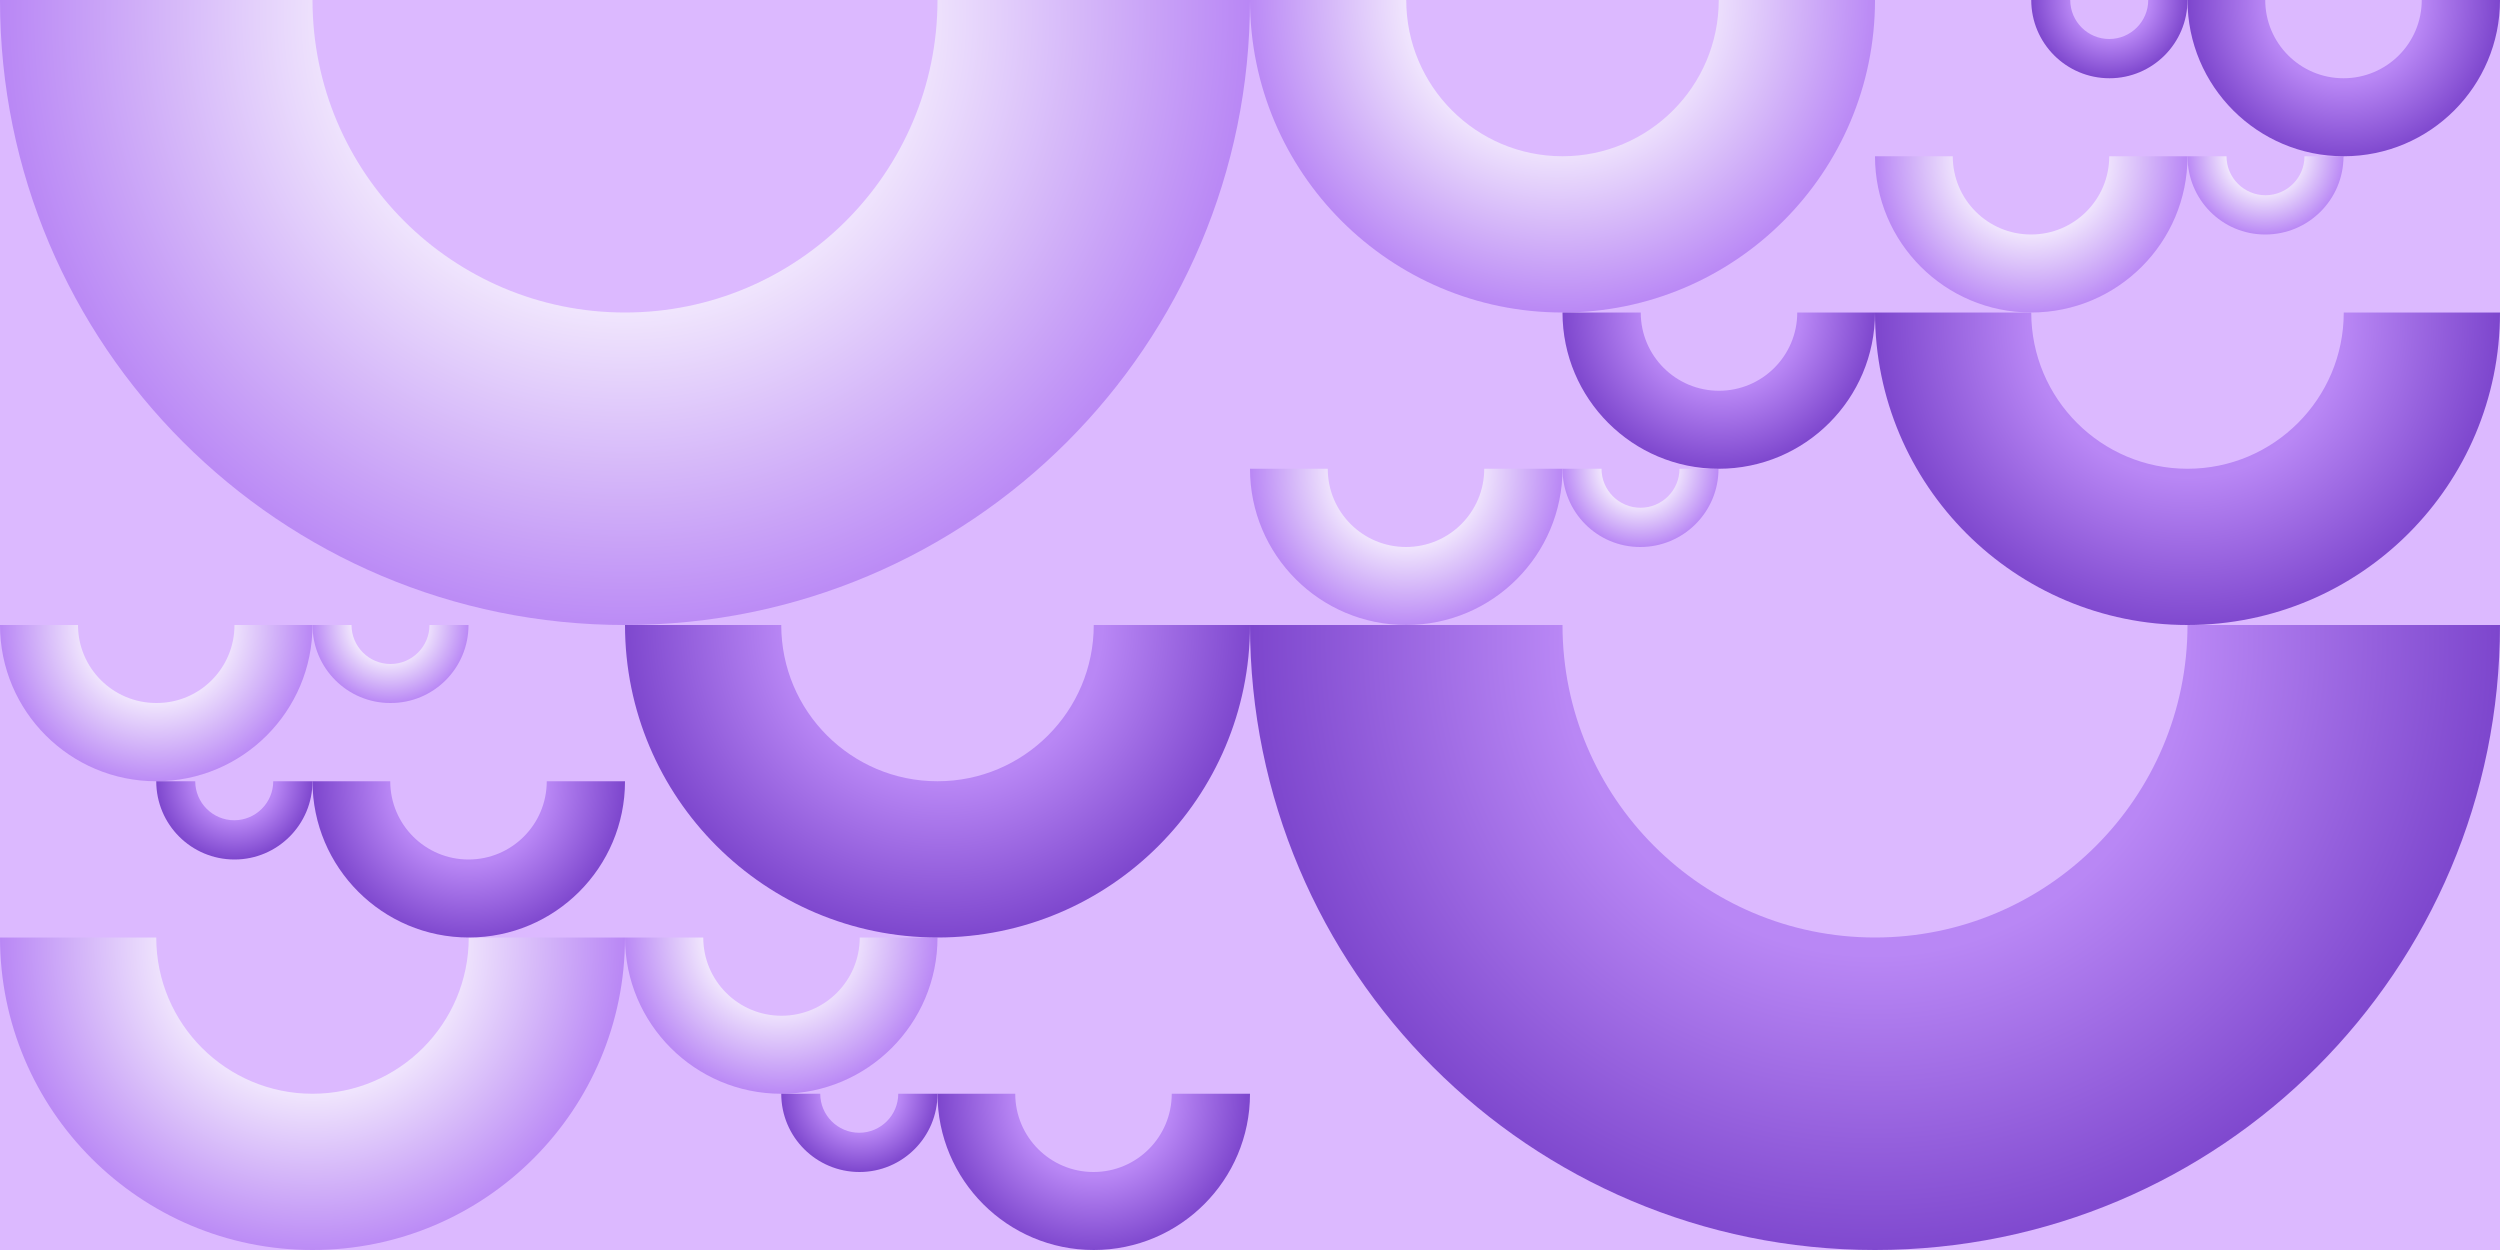
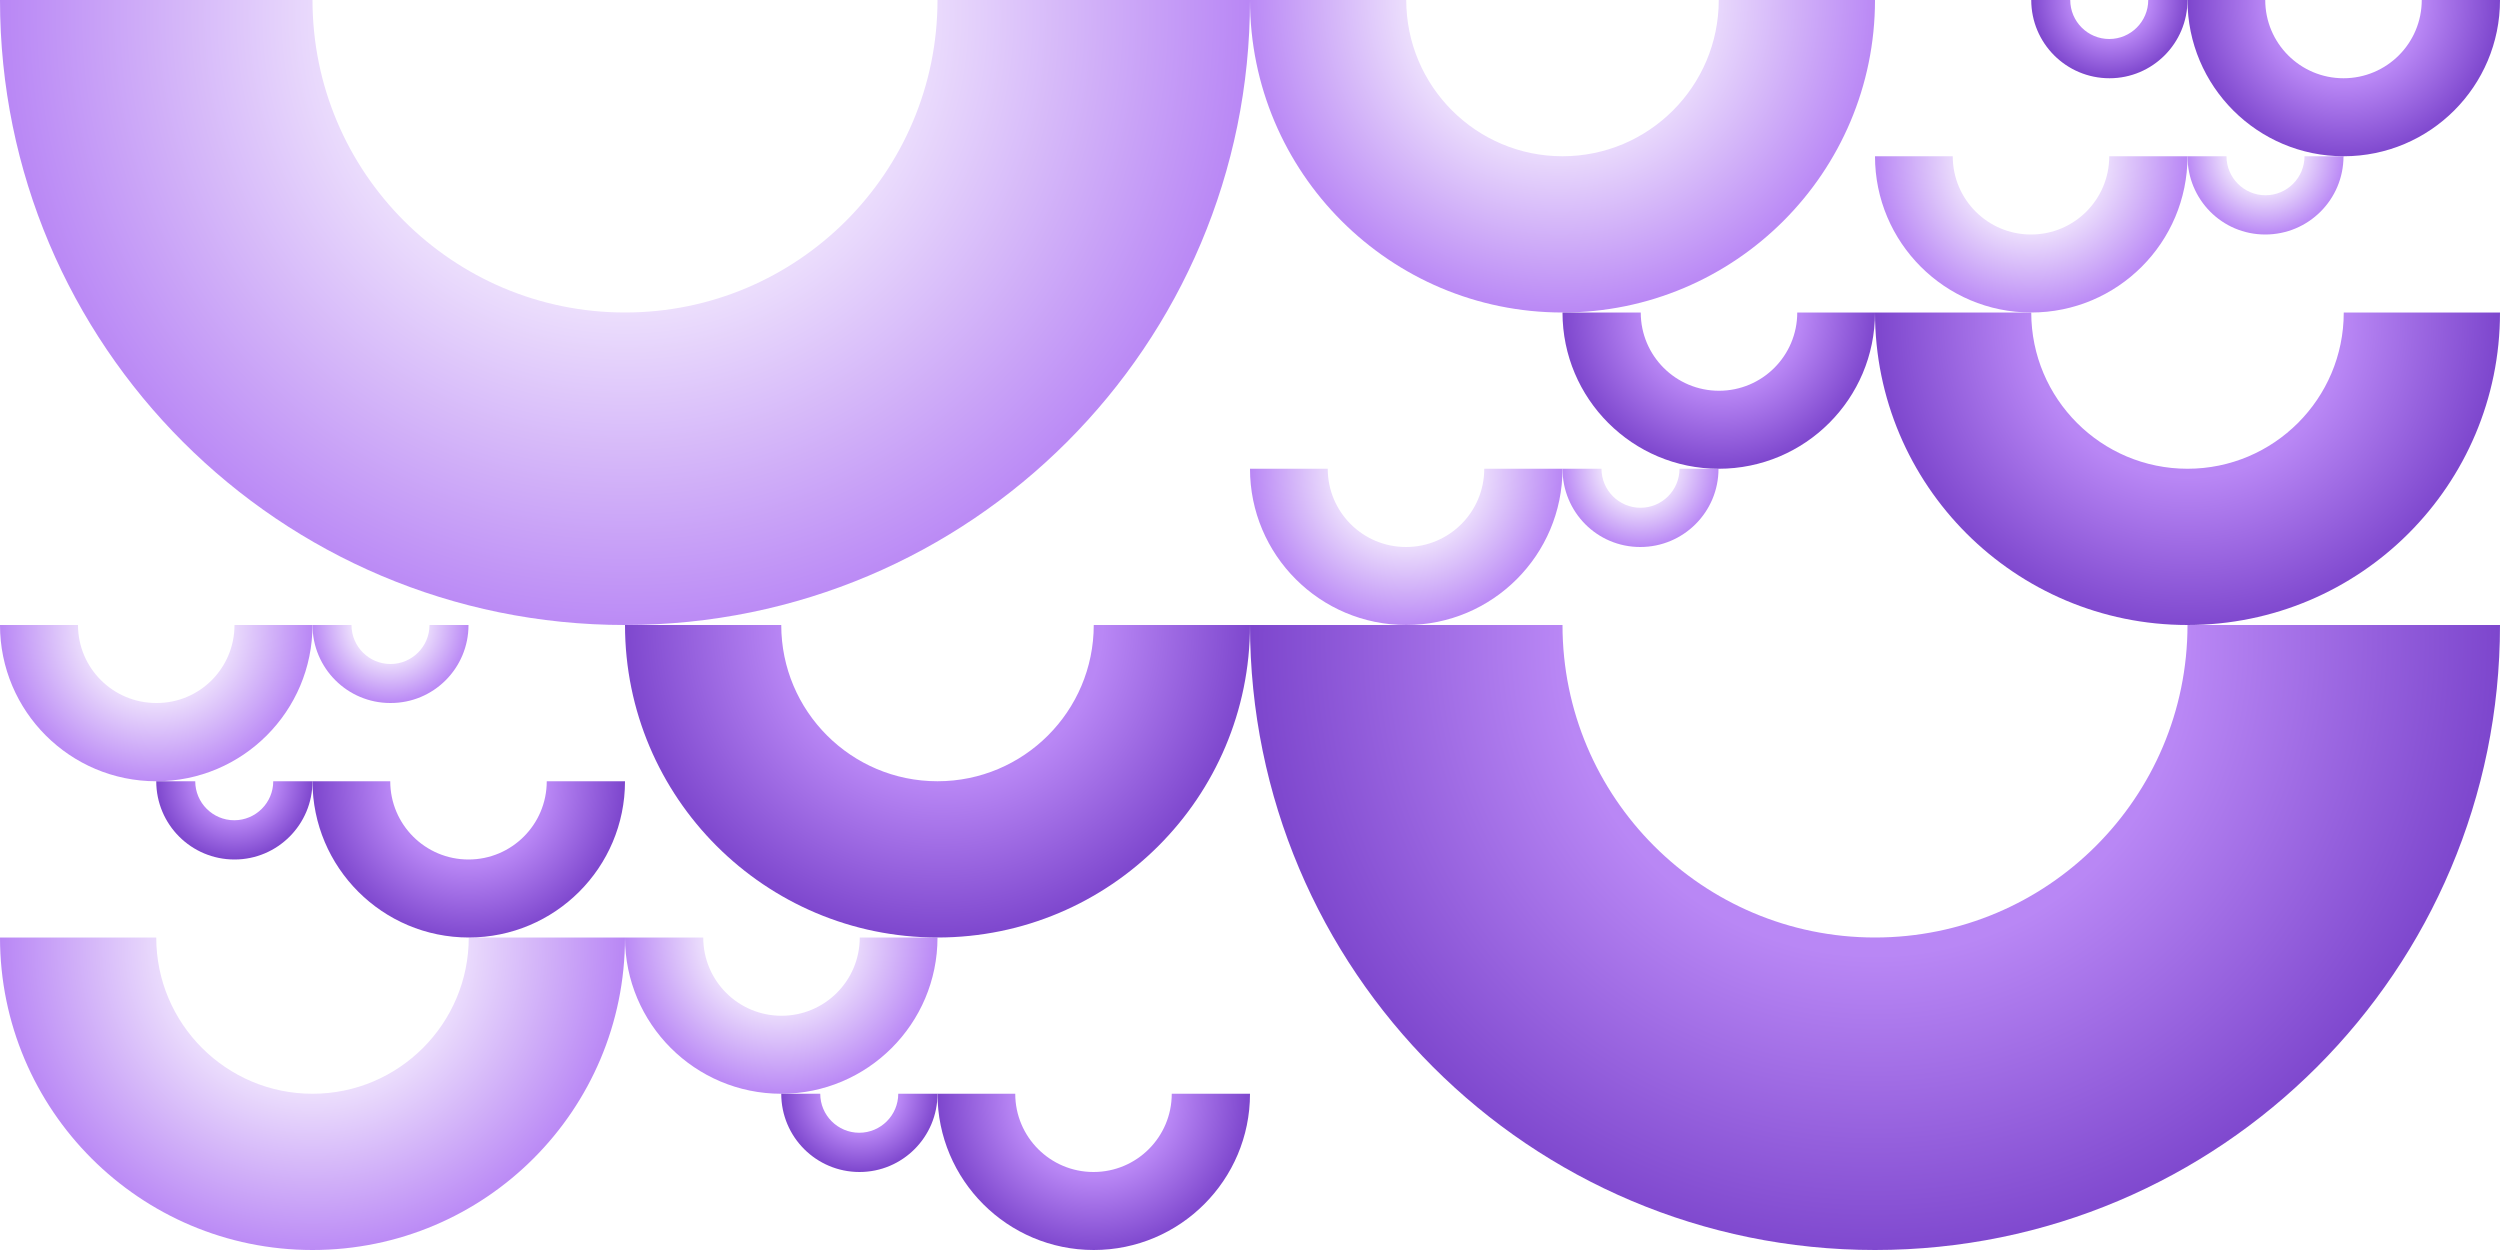
<svg xmlns="http://www.w3.org/2000/svg" version="1.1" id="Layer_1" x="0px" y="0px" viewBox="0 0 1000 500" style="enable-background:new 0 0 1000 500;" xml:space="preserve">
  <style type="text/css">
	.st0{fill:#DCB9FF;}
	.st1{fill:#B987F5;}
	.st2{fill:#7D46CD;}
	.st3{fill:url(#SVGID_1_);}
	.st4{fill:url(#SVGID_2_);}
	.st5{fill:url(#SVGID_3_);}
	.st6{fill:url(#SVGID_4_);}
	.st7{fill:url(#SVGID_5_);}
	.st8{fill:url(#SVGID_6_);}
	.st9{fill:url(#SVGID_7_);}
	.st10{fill:url(#SVGID_8_);}
	.st11{fill:url(#SVGID_9_);}
	.st12{fill:url(#SVGID_10_);}
	.st13{fill:url(#SVGID_11_);}
	.st14{fill:url(#SVGID_12_);}
	.st15{fill:url(#SVGID_13_);}
	.st16{fill:url(#SVGID_14_);}
	.st17{fill:url(#SVGID_15_);}
	.st18{fill:url(#SVGID_16_);}
	.st19{fill:url(#SVGID_17_);}
	.st20{fill:url(#SVGID_18_);}
	.st21{fill:url(#SVGID_19_);}
	.st22{fill:url(#SVGID_20_);}
</style>
-   <rect x="-1292" y="-132.7" class="st0" width="2437.5" height="953" />
  <rect x="-1156.3" y="889.8" class="st0" width="2437.5" height="953" />
  <g>
    <g>
      <g>
        <path class="st1" d="M-156.2,1382h15.6c0,8.7,7,15.7,15.6,15.7s15.6-7,15.6-15.6h15.6c0,17.3-14,31.3-31.3,31.3     S-156.2,1399.3-156.2,1382z" />
        <path class="st1" d="M-281.3,1382h31.1c0,17.3,14,31.3,31.3,31.3s31.3-14,31.3-31.3h31.3c0,34.5-28,62.5-62.5,62.5     S-281.3,1416.5-281.3,1382z" />
      </g>
      <g>
        <path class="st1" d="M343.8,1319.5h-31.1c0,17.3-14,31.3-31.3,31.3s-31.3-14-31.3-31.3h-31.3c0,34.5,28,62.5,62.5,62.5     S343.8,1354,343.8,1319.5z" />
        <path class="st1" d="M343.8,1319.5h15.5c0,8.6,7,15.6,15.7,15.6c8.6,0,15.6-7,15.6-15.6h15.7c0,17.3-14,31.3-31.3,31.3     S343.8,1336.8,343.8,1319.5z" />
      </g>
      <g>
        <path class="st1" d="M31.3,1569.5c34.5,0,62.5-28,62.5-62.5H62.5c0,17.3-14,31.3-31.3,31.3S0,1524.3,0,1507h-31.2     C-31.2,1541.5-3.2,1569.5,31.3,1569.5z" />
        <path class="st1" d="M-31.2,1507h-62.5c0,34.5-28,62.5-62.5,62.5s-62.5-28-62.5-62.5h-62.5c0,69,56,125,125,125     S-31.2,1576-31.2,1507z" />
      </g>
      <g>
        <path class="st1" d="M593.8,1194.5h15.6c0,8.7,7,15.7,15.6,15.7c8.7,0,15.7-7,15.7-15.6h15.6c0,17.3-14,31.3-31.3,31.3     S593.8,1211.8,593.8,1194.5z" />
        <path class="st1" d="M593.8,1194.5h-31.1c0,17.3-14,31.3-31.3,31.3s-31.3-14-31.3-31.3h-31.3c0,34.5,28,62.5,62.5,62.5     S593.8,1229,593.8,1194.5z" />
      </g>
      <g>
        <path class="st1" d="M-31.2,1382c138.1,0,250-111.9,250-250h-125c0,69-56,125-125,125s-125-56-125-125h-125     C-281.3,1270.1-169.3,1382-31.2,1382z" />
        <path class="st1" d="M218.8,1132h62.5c0,34.5,28,62.5,62.5,62.5s62.5-28,62.5-62.5h62.5c0,69-56,125-125,125     S218.8,1201,218.8,1132z" />
      </g>
    </g>
    <g>
      <g>
        <path class="st2" d="M-187.4,1475.8c-17.3,0-31.3-14-31.3-31.3h15.6c0,8.6,7,15.6,15.6,15.6c8.6,0,15.6-7,15.6-15.6h15.7     C-156.3,1461.8-170.3,1475.8-187.4,1475.8z" />
        <path class="st2" d="M-156.3,1444.5h31.1c0,17.3,14,31.3,31.3,31.3s31.3-14,31.3-31.3h31.3c0,34.5-28,62.5-62.5,62.5     S-156.3,1479-156.3,1444.5z" />
      </g>
      <g>
        <path class="st2" d="M156.3,1632c34.5,0,62.5-28,62.5-62.5h-31.3c0,17.3-14,31.3-31.3,31.3s-31.3-14-31.3-31.3H93.8     C93.8,1604,121.8,1632,156.3,1632z" />
        <path class="st2" d="M62.5,1600.8c-17.3,0-31.3-14-31.3-31.3h15.6c0,8.6,7,15.6,15.6,15.6s15.6-7,15.6-15.6h15.7     C93.8,1586.8,79.8,1600.8,62.5,1600.8z" />
      </g>
      <g>
        <path class="st2" d="M468.8,1632c138.1,0,250-111.9,250-250h-125c0,69-56,125-125,125s-125-56-125-125h-125     C218.8,1520.1,330.7,1632,468.8,1632z" />
        <path class="st2" d="M218.8,1382h-62.5c0,34.5-28,62.5-62.5,62.5s-62.5-28-62.5-62.5h-62.5c0,69,56,125,125,125     S218.8,1451,218.8,1382z" />
      </g>
      <g>
        <path class="st2" d="M562.5,1163.4c-17.3,0-31.3-14-31.3-31.3H547c0,8.6,7,15.6,15.6,15.6c8.7,0,15.7-7,15.7-15.7l15.5,0.1     C593.8,1149.4,579.8,1163.4,562.5,1163.4z" />
        <path class="st2" d="M718.8,1132h-31.1c0,17.3-14,31.3-31.3,31.3s-31.3-14-31.3-31.3h-31.3c0,34.5,28,62.5,62.5,62.5     S718.8,1166.5,718.8,1132z" />
      </g>
      <g>
        <path class="st2" d="M468.8,1257h-31.1c0,17.3-14,31.3-31.3,31.3s-31.3-14-31.3-31.3h-31.3c0,34.5,28,62.5,62.5,62.5     S468.8,1291.5,468.8,1257z" />
        <path class="st2" d="M468.8,1257h62.5c0,34.5,28,62.5,62.5,62.5s62.5-28,62.5-62.5h62.5c0,69-56,125-125,125     S468.8,1326,468.8,1257z" />
      </g>
    </g>
  </g>
  <g>
    <g>
      <radialGradient id="SVGID_1_" cx="441.967" cy="378.253" r="124.692" gradientTransform="matrix(1 0 0 1 -316.967 0)" gradientUnits="userSpaceOnUse">
-         <stop offset="0.333" style="stop-color:#FFFFFF" />
+         <stop offset="0.277" style="stop-color:#FFFFFF" />
        <stop offset="1" style="stop-color:#B987F5" />
      </radialGradient>
      <path class="st3" d="M125,500c69.1,0,125-56,125-125h-62.5c0,34.5-28,62.5-62.5,62.5s-62.5-28-62.5-62.5H0C0,444,56,500,125,500z" />
      <radialGradient id="SVGID_2_" cx="629.467" cy="374.752" r="63.21" fx="626.964" fy="374.626" gradientTransform="matrix(1 0 0 1 -316.967 0)" gradientUnits="userSpaceOnUse">
-         <stop offset="0.333" style="stop-color:#FFFFFF" />
+         <stop offset="0.277" style="stop-color:#FFFFFF" />
        <stop offset="1" style="stop-color:#B987F5" />
      </radialGradient>
      <path class="st4" d="M250,375h31.3c0,17.3,14,31.3,31.3,31.3s31.3-14,31.3-31.3H375c0,34.5-28,62.5-62.5,62.5S250,409.5,250,375z" />
    </g>
    <g>
      <radialGradient id="SVGID_3_" cx="1129.467" cy="64.126" r="62.346" gradientTransform="matrix(1 0 0 1 -316.967 0)" gradientUnits="userSpaceOnUse">
-         <stop offset="0.333" style="stop-color:#FFFFFF" />
+         <stop offset="0.277" style="stop-color:#FFFFFF" />
        <stop offset="1" style="stop-color:#B987F5" />
      </radialGradient>
      <path class="st5" d="M812.5,125C847,125,875,97,875,62.5h-31.3c0,17.3-14,31.3-31.3,31.3s-31.3-14-31.3-31.3H750    C750,97,778,125,812.5,125z" />
      <radialGradient id="SVGID_4_" cx="1223.217" cy="62.376" r="31.605" fx="1221.966" fy="62.313" gradientTransform="matrix(1 0 0 1 -316.967 0)" gradientUnits="userSpaceOnUse">
-         <stop offset="0.333" style="stop-color:#FFFFFF" />
+         <stop offset="0.277" style="stop-color:#FFFFFF" />
        <stop offset="1" style="stop-color:#B987F5" />
      </radialGradient>
      <path class="st6" d="M875,62.5h15.6c0,8.6,7,15.6,15.6,15.6s15.6-7,15.6-15.6h15.6c0,17.3-14,31.3-31.3,31.3S875,79.8,875,62.5z" />
    </g>
    <g>
      <radialGradient id="SVGID_5_" cx="879.467" cy="189.126" r="62.346" gradientTransform="matrix(1 0 0 1 -316.967 0)" gradientUnits="userSpaceOnUse">
-         <stop offset="0.333" style="stop-color:#FFFFFF" />
+         <stop offset="0.277" style="stop-color:#FFFFFF" />
        <stop offset="1" style="stop-color:#B987F5" />
      </radialGradient>
      <path class="st7" d="M562.5,250c34.5,0,62.5-28,62.5-62.5h-31.3c0,17.3-14,31.3-31.3,31.3s-31.3-14-31.3-31.3H500    C500,222,528,250,562.5,250z" />
      <radialGradient id="SVGID_6_" cx="973.217" cy="187.376" r="31.605" fx="971.966" fy="187.313" gradientTransform="matrix(1 0 0 1 -316.967 0)" gradientUnits="userSpaceOnUse">
-         <stop offset="0.333" style="stop-color:#FFFFFF" />
+         <stop offset="0.277" style="stop-color:#FFFFFF" />
        <stop offset="1" style="stop-color:#B987F5" />
      </radialGradient>
      <path class="st8" d="M625,187.5h15.6c0,8.6,7,15.6,15.6,15.6s15.6-7,15.6-15.6h15.6c0,17.3-14,31.3-31.3,31.3S625,204.8,625,187.5    z" />
    </g>
    <g>
      <radialGradient id="SVGID_7_" cx="379.467" cy="251.626" r="62.346" gradientTransform="matrix(1 0 0 1 -316.967 0)" gradientUnits="userSpaceOnUse">
-         <stop offset="0.333" style="stop-color:#FFFFFF" />
+         <stop offset="0.277" style="stop-color:#FFFFFF" />
        <stop offset="1" style="stop-color:#B987F5" />
      </radialGradient>
      <path class="st9" d="M62.5,312.5c34.5,0,62.5-28,62.5-62.5H93.8c0,17.3-14,31.3-31.3,31.2c-17.3,0-31.3-14-31.3-31.2H0    C0,284.5,28,312.5,62.5,312.5z" />
      <radialGradient id="SVGID_8_" cx="473.217" cy="249.876" r="31.605" fx="471.966" fy="249.813" gradientTransform="matrix(1 0 0 1 -316.967 0)" gradientUnits="userSpaceOnUse">
-         <stop offset="0.333" style="stop-color:#FFFFFF" />
+         <stop offset="0.277" style="stop-color:#FFFFFF" />
        <stop offset="1" style="stop-color:#B987F5" />
      </radialGradient>
      <path class="st10" d="M125,250h15.6c0,8.6,7,15.6,15.6,15.6c8.6,0,15.6-7,15.6-15.6h15.6c0,17.3-14,31.3-31.3,31.2    C139,281.2,125,267.3,125,250z" />
    </g>
    <g>
      <radialGradient id="SVGID_9_" cx="250" cy="6.506" r="249.385" gradientUnits="userSpaceOnUse">
-         <stop offset="0.333" style="stop-color:#FFFFFF" />
+         <stop offset="0.277" style="stop-color:#FFFFFF" />
        <stop offset="1" style="stop-color:#B987F5" />
      </radialGradient>
      <path class="st11" d="M250,250c138.1,0,250-111.9,250-250H375c0,69-56,125-125,125S125,69,125,0H0C0,138.1,111.9,250,250,250z" />
      <radialGradient id="SVGID_10_" cx="625" cy="-0.497" r="126.419" fx="619.994" fy="-0.749" gradientUnits="userSpaceOnUse">
-         <stop offset="0.333" style="stop-color:#FFFFFF" />
+         <stop offset="0.277" style="stop-color:#FFFFFF" />
        <stop offset="1" style="stop-color:#B987F5" />
      </radialGradient>
      <path class="st12" d="M500,0h62.5c0,34.5,28,62.5,62.5,62.5s62.5-28,62.5-62.5H750c0,69-56,125-125,125S500,69,500,0z" />
    </g>
  </g>
  <g>
    <g>
      <radialGradient id="SVGID_11_" cx="-218" cy="256.506" r="249.385" gradientTransform="matrix(-1 0 0 1 532 0)" gradientUnits="userSpaceOnUse">
        <stop offset="0.503" style="stop-color:#B987F5" />
        <stop offset="1" style="stop-color:#7D46CD" />
      </radialGradient>
      <path class="st13" d="M1000,250H875c0,69-56,125-125,125s-125-56-125-125H500c0,138.1,111.9,250,250,250S1000,388.1,1000,250z" />
      <radialGradient id="SVGID_12_" cx="157" cy="249.503" r="126.419" fx="151.994" fy="249.251" gradientTransform="matrix(-1 0 0 1 532 0)" gradientUnits="userSpaceOnUse">
        <stop offset="0.503" style="stop-color:#B987F5" />
        <stop offset="1" style="stop-color:#7D46CD" />
      </radialGradient>
      <path class="st14" d="M375,375c-69,0-125-56-125-125h62.5c0,34.5,28,62.5,62.5,62.5s62.5-28,62.5-62.5H500    C500,319,444,375,375,375z" />
    </g>
    <g>
      <radialGradient id="SVGID_13_" cx="-343" cy="128.253" r="124.692" gradientTransform="matrix(-1 0 0 1 532 0)" gradientUnits="userSpaceOnUse">
        <stop offset="0.503" style="stop-color:#B987F5" />
        <stop offset="1" style="stop-color:#7D46CD" />
      </radialGradient>
      <path class="st15" d="M1000,125h-62.5c0,34.5-28,62.5-62.5,62.5s-62.5-28-62.5-62.5H750c0,69.1,56,125,125,125    S1000,194.1,1000,125z" />
      <radialGradient id="SVGID_14_" cx="-155.5" cy="124.752" r="63.21" fx="-158.003" fy="124.626" gradientTransform="matrix(-1 0 0 1 532 0)" gradientUnits="userSpaceOnUse">
        <stop offset="0.503" style="stop-color:#B987F5" />
        <stop offset="1" style="stop-color:#7D46CD" />
      </radialGradient>
      <path class="st16" d="M687.5,187.5c-34.5,0-62.5-28-62.5-62.5h31.3c0,17.3,14,31.3,31.3,31.3s31.3-14,31.3-31.3H750    C750,159.5,722,187.5,687.5,187.5z" />
    </g>
    <g>
      <radialGradient id="SVGID_15_" cx="-405.5" cy="1.627" r="62.346" gradientTransform="matrix(-1 0 0 1 532 0)" gradientUnits="userSpaceOnUse">
        <stop offset="0.503" style="stop-color:#B987F5" />
        <stop offset="1" style="stop-color:#7D46CD" />
      </radialGradient>
      <path class="st17" d="M1000,0l-31.3,0c0,17.3-14,31.3-31.3,31.3s-31.3-14-31.3-31.3L875,0c0,34.5,28,62.5,62.5,62.5    S1000,34.5,1000,0z" />
      <radialGradient id="SVGID_16_" cx="-311.75" cy="-0.124" r="31.605" fx="-313.002" fy="-0.187" gradientTransform="matrix(-1 0 0 1 532 0)" gradientUnits="userSpaceOnUse">
        <stop offset="0.503" style="stop-color:#B987F5" />
        <stop offset="1" style="stop-color:#7D46CD" />
      </radialGradient>
      <path class="st18" d="M843.8,31.3c-17.3,0-31.3-14-31.3-31.3l15.6,0c0,8.6,7,15.6,15.6,15.6s15.6-7,15.6-15.6L875,0    C875,17.3,861,31.3,843.8,31.3z" />
    </g>
    <g>
      <radialGradient id="SVGID_17_" cx="94.5" cy="439.127" r="62.346" gradientTransform="matrix(-1 0 0 1 532 0)" gradientUnits="userSpaceOnUse">
        <stop offset="0.503" style="stop-color:#B987F5" />
        <stop offset="1" style="stop-color:#7D46CD" />
      </radialGradient>
      <path class="st19" d="M500,437.5h-31.3c0,17.3-14,31.3-31.3,31.3s-31.3-14-31.3-31.3H375c0,34.5,28,62.5,62.5,62.5    S500,472,500,437.5z" />
      <radialGradient id="SVGID_18_" cx="188.25" cy="437.376" r="31.605" fx="186.999" fy="437.313" gradientTransform="matrix(-1 0 0 1 532 0)" gradientUnits="userSpaceOnUse">
        <stop offset="0.503" style="stop-color:#B987F5" />
        <stop offset="1" style="stop-color:#7D46CD" />
      </radialGradient>
      <path class="st20" d="M343.8,468.8c-17.3,0-31.3-14-31.3-31.3h15.6c0,8.6,7,15.6,15.6,15.6s15.6-7,15.6-15.6H375    C375,454.8,361,468.8,343.8,468.8z" />
    </g>
    <g>
      <radialGradient id="SVGID_19_" cx="344.5" cy="314.127" r="62.346" gradientTransform="matrix(-1 0 0 1 532 0)" gradientUnits="userSpaceOnUse">
        <stop offset="0.503" style="stop-color:#B987F5" />
        <stop offset="1" style="stop-color:#7D46CD" />
      </radialGradient>
      <path class="st21" d="M250,312.5h-31.3c0,17.3-14,31.3-31.3,31.3s-31.3-14-31.3-31.3H125c0,34.5,28,62.5,62.5,62.5    S250,347,250,312.5z" />
      <radialGradient id="SVGID_20_" cx="438.25" cy="312.376" r="31.605" fx="436.998" fy="312.313" gradientTransform="matrix(-1 0 0 1 532 0)" gradientUnits="userSpaceOnUse">
        <stop offset="0.503" style="stop-color:#B987F5" />
        <stop offset="1" style="stop-color:#7D46CD" />
      </radialGradient>
      <path class="st22" d="M93.8,343.8c-17.3,0-31.3-14-31.3-31.3h15.6c0,8.6,7,15.6,15.6,15.6s15.6-7,15.6-15.6H125    C125,329.8,111,343.8,93.8,343.8z" />
    </g>
  </g>
</svg>
